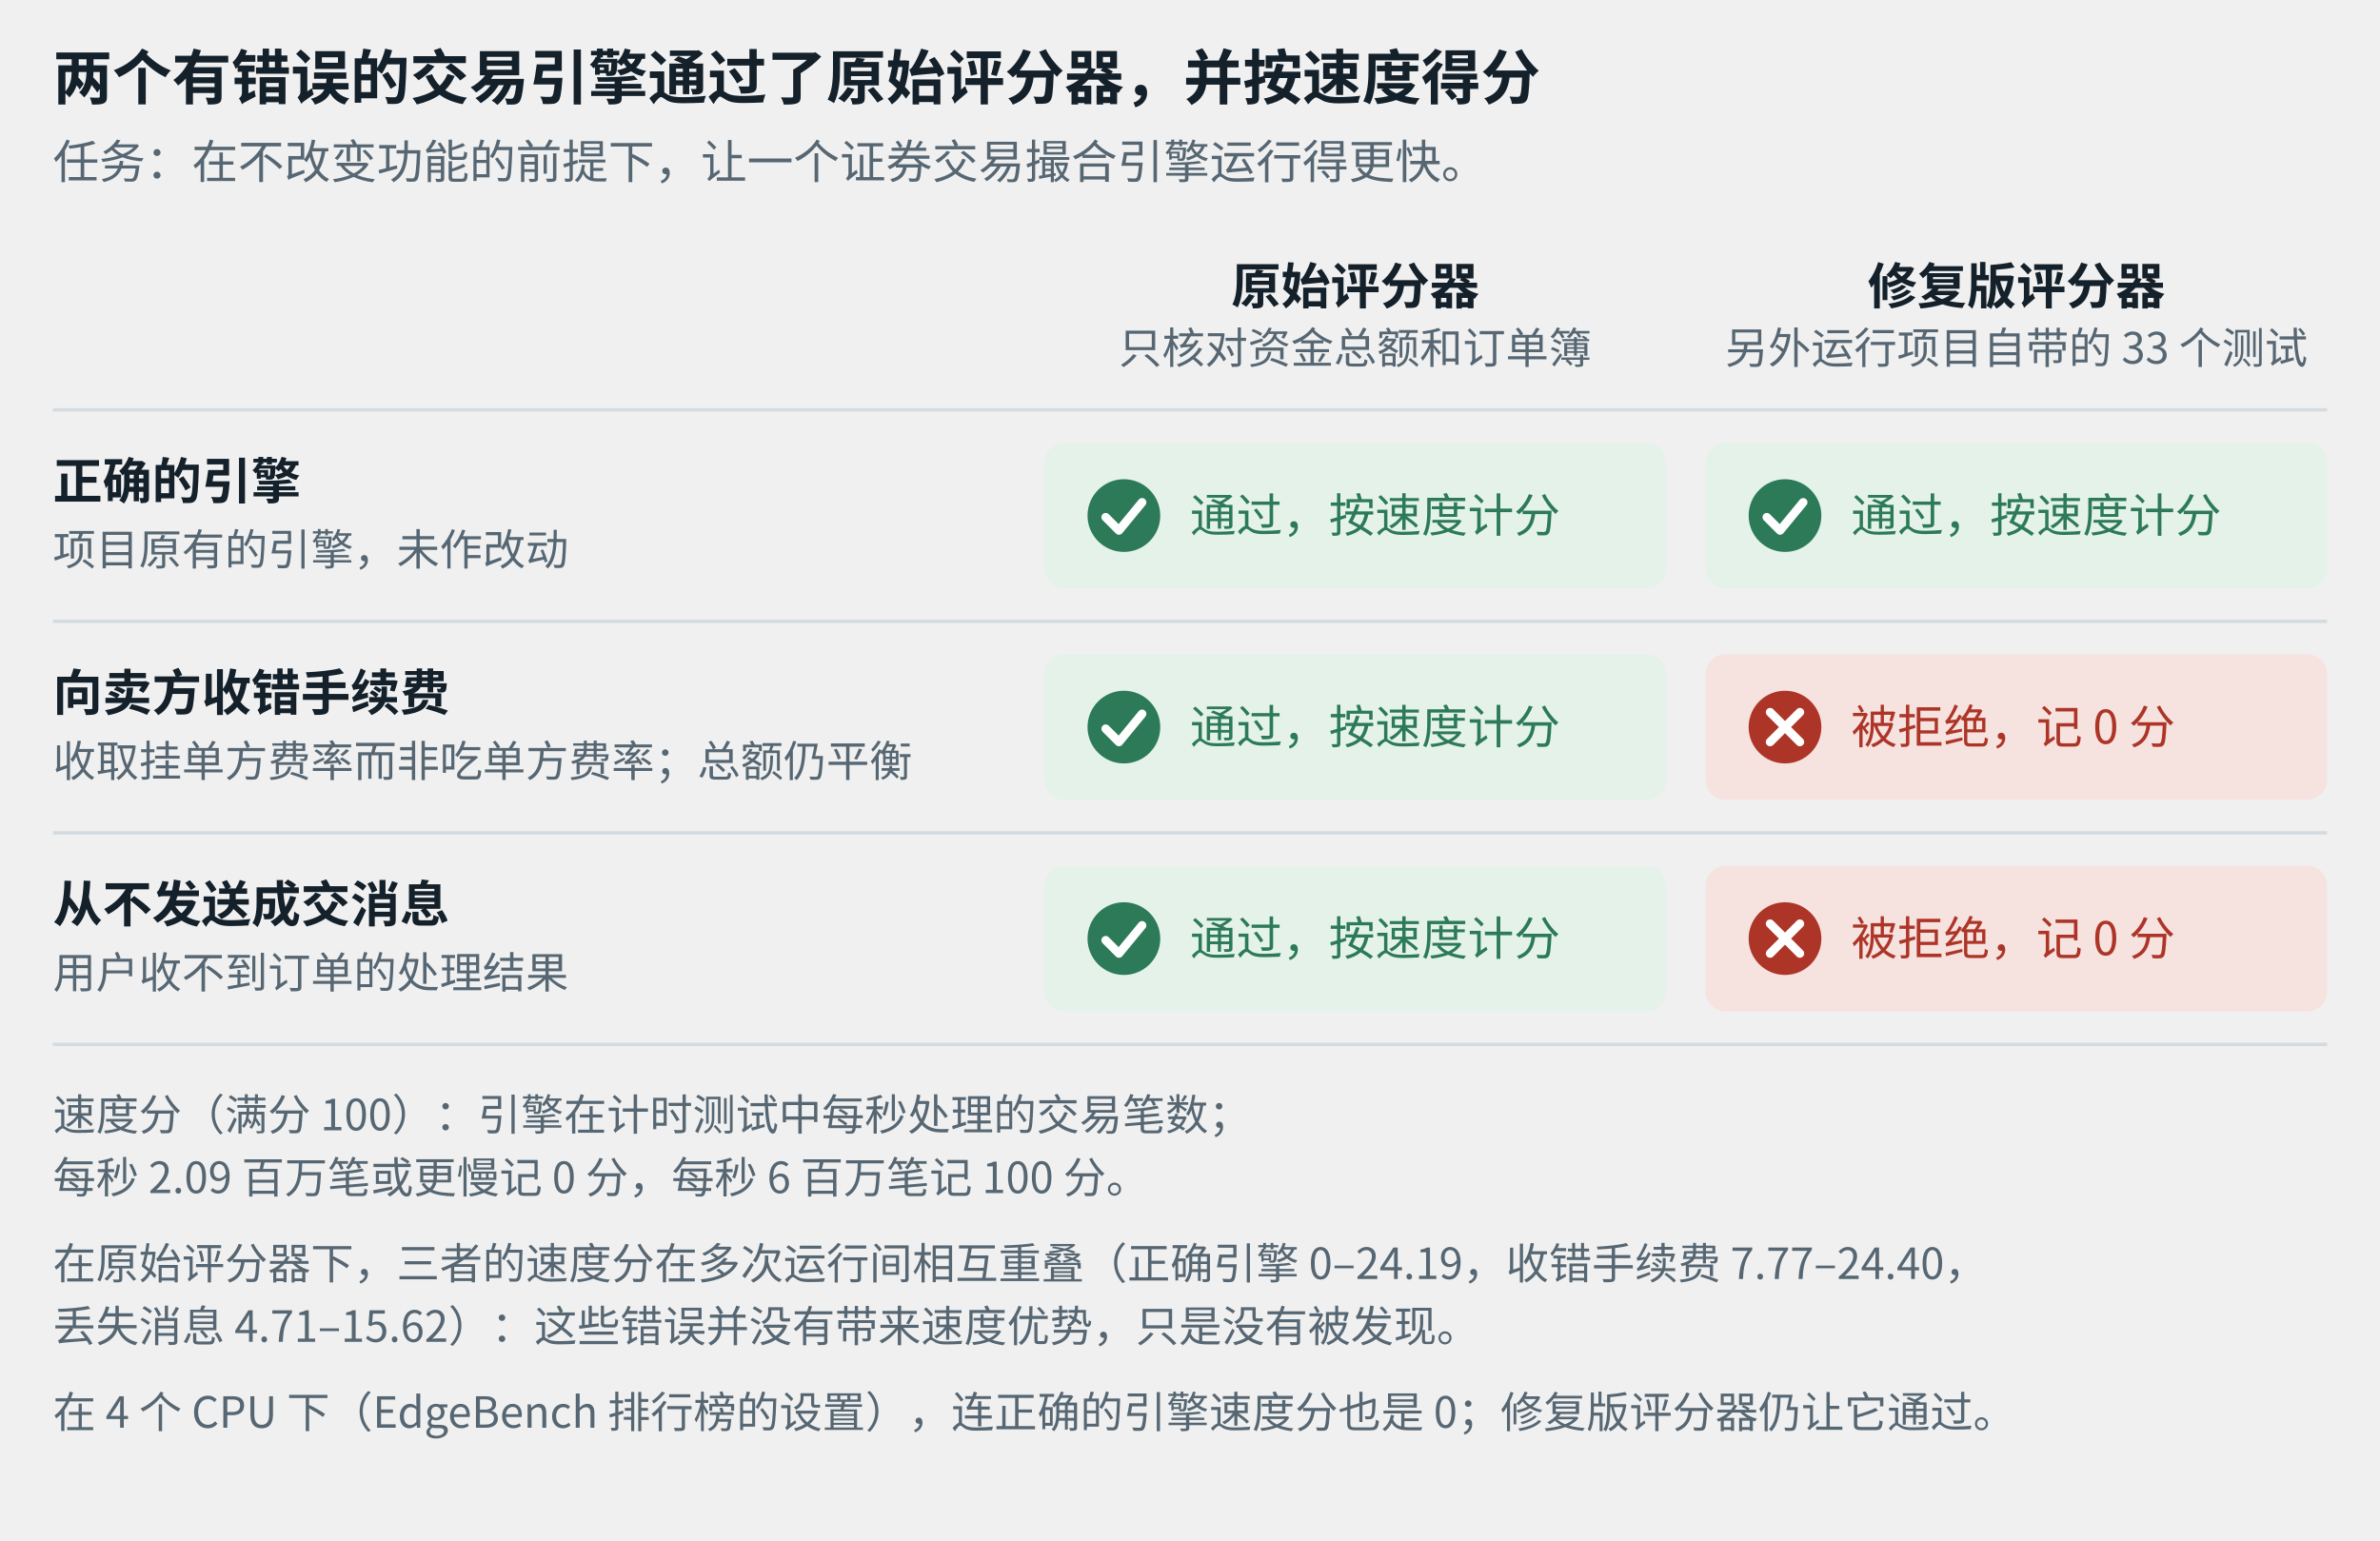
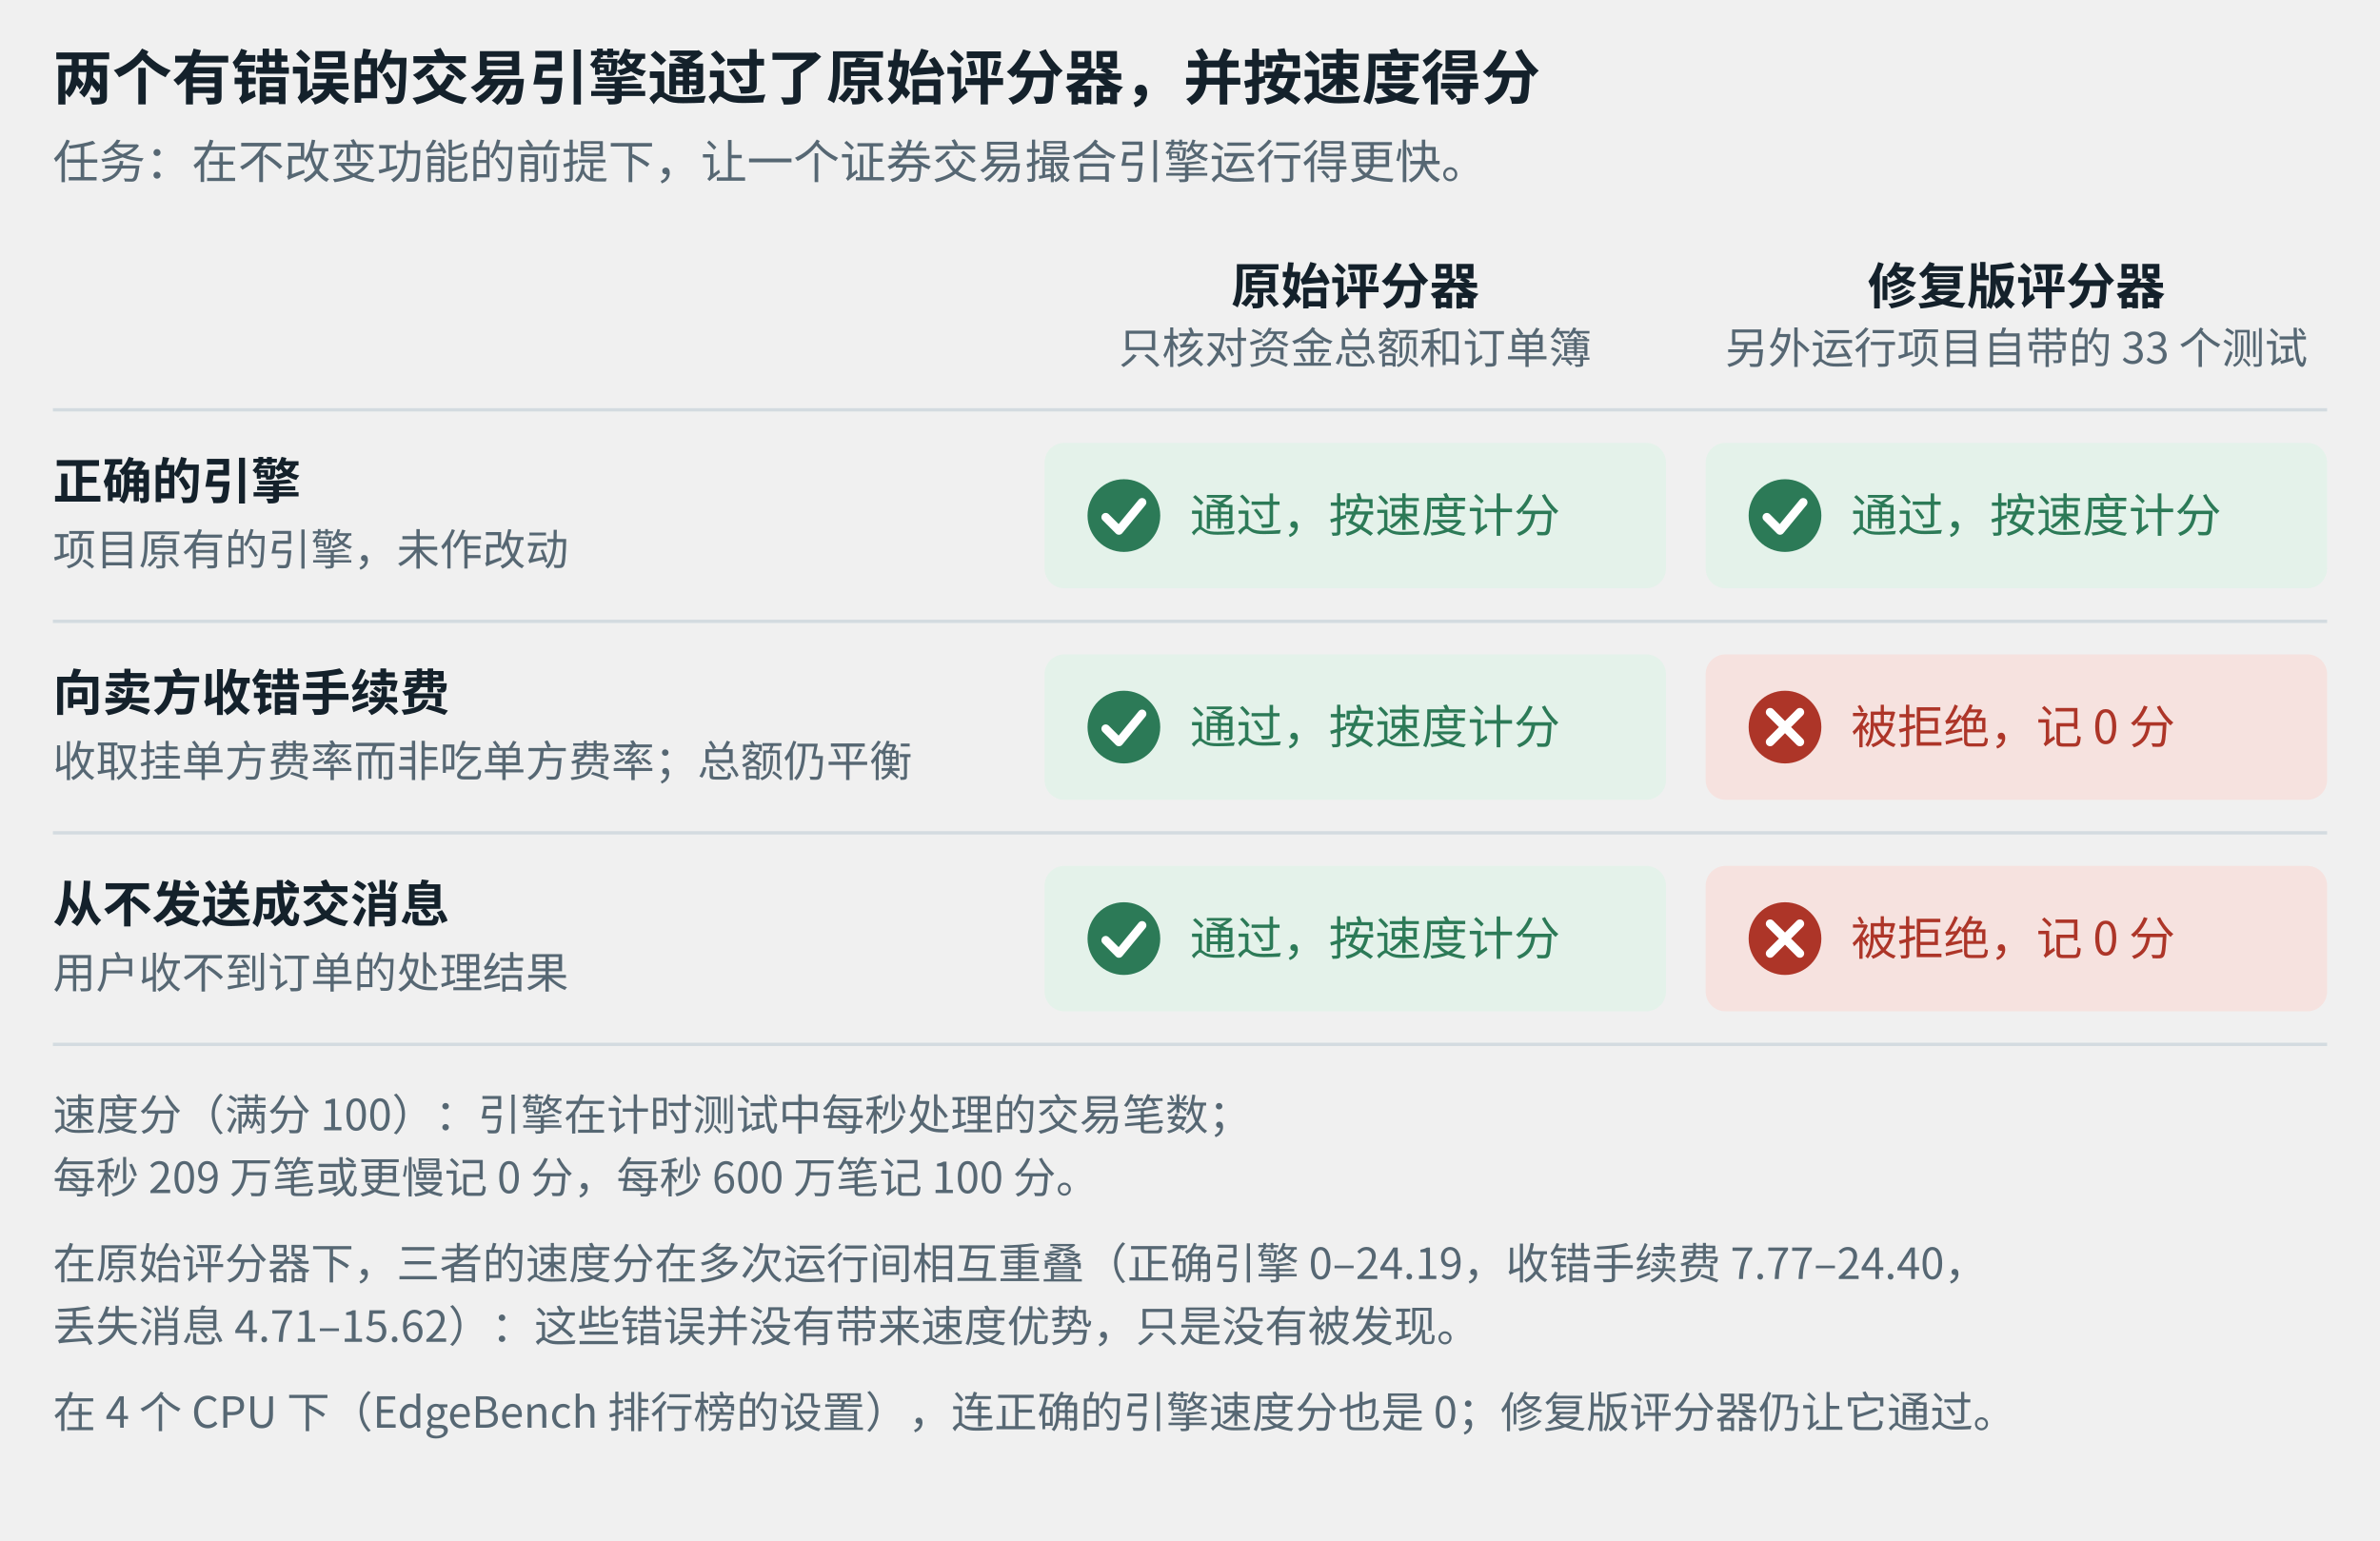
<svg xmlns="http://www.w3.org/2000/svg" viewBox="0 0 720 466" role="img">
  <style>
  .ink{fill:#14212b} .muted{fill:#566773} .rule{stroke:#d3dbe0} .bg{fill:#ffffff}
  .good{fill:#2c7a57} .bad{fill:#ad3528} .warn{fill:#9a6510} .acc{fill:#0f5c78}
  .goodS{stroke:#2c7a57} .badS{stroke:#ad3528} .accS{stroke:#0f5c78} .inkS{stroke:#14212b} .markS{stroke:#ffffff}
  .goodBg{fill:#e4f2ea} .badBg{fill:#f6e2df} .warnBg{fill:#f6ecda} .accBg{fill:#e3eff4}
  text{font-family:"IBM Plex Sans","Noto Sans SC","Noto Sans CJK SC","PingFang SC","Microsoft YaHei",system-ui,-apple-system,"Segoe UI",sans-serif}
  @media (prefers-color-scheme: dark){
    .ink{fill:#e2e9ed} .muted{fill:#95a6b1} .rule{stroke:#2a3843} .bg{fill:#152029}
    .good{fill:#6cc79a} .bad{fill:#f08a7c} .warn{fill:#e0a64a} .acc{fill:#6cb6d3}
    .goodS{stroke:#6cc79a} .badS{stroke:#f08a7c} .accS{stroke:#6cb6d3} .inkS{stroke:#e2e9ed} .markS{stroke:#152029}
    .goodBg{fill:#15302a} .badBg{fill:#3a1f1c} .warnBg{fill:#352a16} .accBg{fill:#16303c}
  }
</style>
  <text x="16" y="30" font-size="18" font-weight="700" class="ink">两个有错误的交易引擎通过了原始评分器，并按速度得分</text>
  <text x="16" y="54" font-size="14" class="muted">任务：在不改变功能的前提下，让一个证券交易撮合引擎运行得更快。</text>
  <text x="410.0" y="92" font-size="15" font-weight="700" text-anchor="middle" class="ink">原始评分器</text>
  <text x="410.0" y="110" font-size="13" text-anchor="middle" class="muted">只核对资金总额和订单簿</text>
  <text x="610.0" y="92" font-size="15" font-weight="700" text-anchor="middle" class="ink">修复版评分器</text>
  <text x="610.0" y="110" font-size="13" text-anchor="middle" class="muted">另外运行项目自带的 33 个测试</text>
  <line x1="16" y1="124" x2="704" y2="124" class="rule" stroke-width="1" />
  <text x="16" y="151" font-size="15" font-weight="700" class="ink">正确的引擎</text>
  <text x="16" y="171" font-size="13" class="muted">项目原有的引擎，未作改动</text>
  <rect x="316" y="134" width="188" height="44" rx="6" class="goodBg" />
  <g transform="translate(340,156)">
    <circle r="11" class="good" />
    <path d="M-5.5 0.5 L-1.5 4.5 L5.5 -4" fill="none" class="markS" stroke-width="2.6" stroke-linecap="round" stroke-linejoin="round" />
  </g>
  <text x="360" y="161" font-size="14" class="good">通过，按速度计分</text>
  <rect x="516" y="134" width="188" height="44" rx="6" class="goodBg" />
  <g transform="translate(540,156)">
    <circle r="11" class="good" />
    <path d="M-5.5 0.5 L-1.5 4.5 L5.5 -4" fill="none" class="markS" stroke-width="2.6" stroke-linecap="round" stroke-linejoin="round" />
  </g>
  <text x="560" y="161" font-size="14" class="good">通过，按速度计分</text>
  <line x1="16" y1="188" x2="704" y2="188" class="rule" stroke-width="1" />
  <text x="16" y="215" font-size="15" font-weight="700" class="ink">向卖方收错手续费</text>
  <text x="16" y="235" font-size="13" class="muted">收取挂单方费率而非吃单方费率；总额仍平衡</text>
  <rect x="316" y="198" width="188" height="44" rx="6" class="goodBg" />
  <g transform="translate(340,220)">
    <circle r="11" class="good" />
    <path d="M-5.5 0.5 L-1.5 4.5 L5.5 -4" fill="none" class="markS" stroke-width="2.6" stroke-linecap="round" stroke-linejoin="round" />
  </g>
  <text x="360" y="225" font-size="14" class="good">通过，按速度计分</text>
  <rect x="516" y="198" width="188" height="44" rx="6" class="badBg" />
  <g transform="translate(540,220)">
    <circle r="11" class="bad" />
    <path d="M-4.5 -4.5 L4.5 4.5 M4.5 -4.5 L-4.5 4.5" fill="none" class="markS" stroke-width="2.6" stroke-linecap="round" stroke-linejoin="round" />
  </g>
  <text x="560" y="225" font-size="14" class="bad">被拒绝，记 0 分</text>
  <line x1="16" y1="252" x2="704" y2="252" class="rule" stroke-width="1" />
  <text x="16" y="279" font-size="15" font-weight="700" class="ink">从不发送成交消息</text>
  <text x="16" y="299" font-size="13" class="muted">用户收不到订单的处理结果</text>
  <rect x="316" y="262" width="188" height="44" rx="6" class="goodBg" />
  <g transform="translate(340,284)">
    <circle r="11" class="good" />
    <path d="M-5.5 0.5 L-1.5 4.5 L5.5 -4" fill="none" class="markS" stroke-width="2.6" stroke-linecap="round" stroke-linejoin="round" />
  </g>
  <text x="360" y="289" font-size="14" class="good">通过，按速度计分</text>
  <rect x="516" y="262" width="188" height="44" rx="6" class="badBg" />
  <g transform="translate(540,284)">
    <circle r="11" class="bad" />
    <path d="M-4.5 -4.5 L4.5 4.5 M4.5 -4.5 L-4.5 4.5" fill="none" class="markS" stroke-width="2.6" stroke-linecap="round" stroke-linejoin="round" />
  </g>
  <text x="560" y="289" font-size="14" class="bad">被拒绝，记 0 分</text>
  <line x1="16" y1="316" x2="704" y2="316" class="rule" stroke-width="1" />
  <text x="16" y="342" font-size="13" class="muted">速度分（满分 100）：引擎在计时测试中每秒处理的交易笔数；</text>
-   <text x="16" y="361" font-size="13" class="muted">每秒 2.09 百万笔或更慢记 0 分，每秒 6 百万笔记 100 分。</text>
+   <text x="16" y="361" font-size="13" class="muted">每秒 209 万笔或更慢记 0 分，每秒 600 万笔记 100 分。</text>
  <text x="16" y="387" font-size="13" class="muted">在原始评分器下，三者的速度分在多次运行间相互重叠（正确引擎 0–24.19，收错手续费 7.77–24.40，</text>
  <text x="16" y="406" font-size="13" class="muted">丢失消息 4.71–15.62）：这些错误并没有带来速度优势，只是没有被发现。</text>
  <text x="16" y="432" font-size="13" class="muted">在 4 个 CPU 下（EdgeBench 排行榜的设置），连正确的引擎速度分也是 0；修复版评分器仍让它通过。</text>
  <text x="16" y="451" font-size="13" class="muted" />
</svg>
